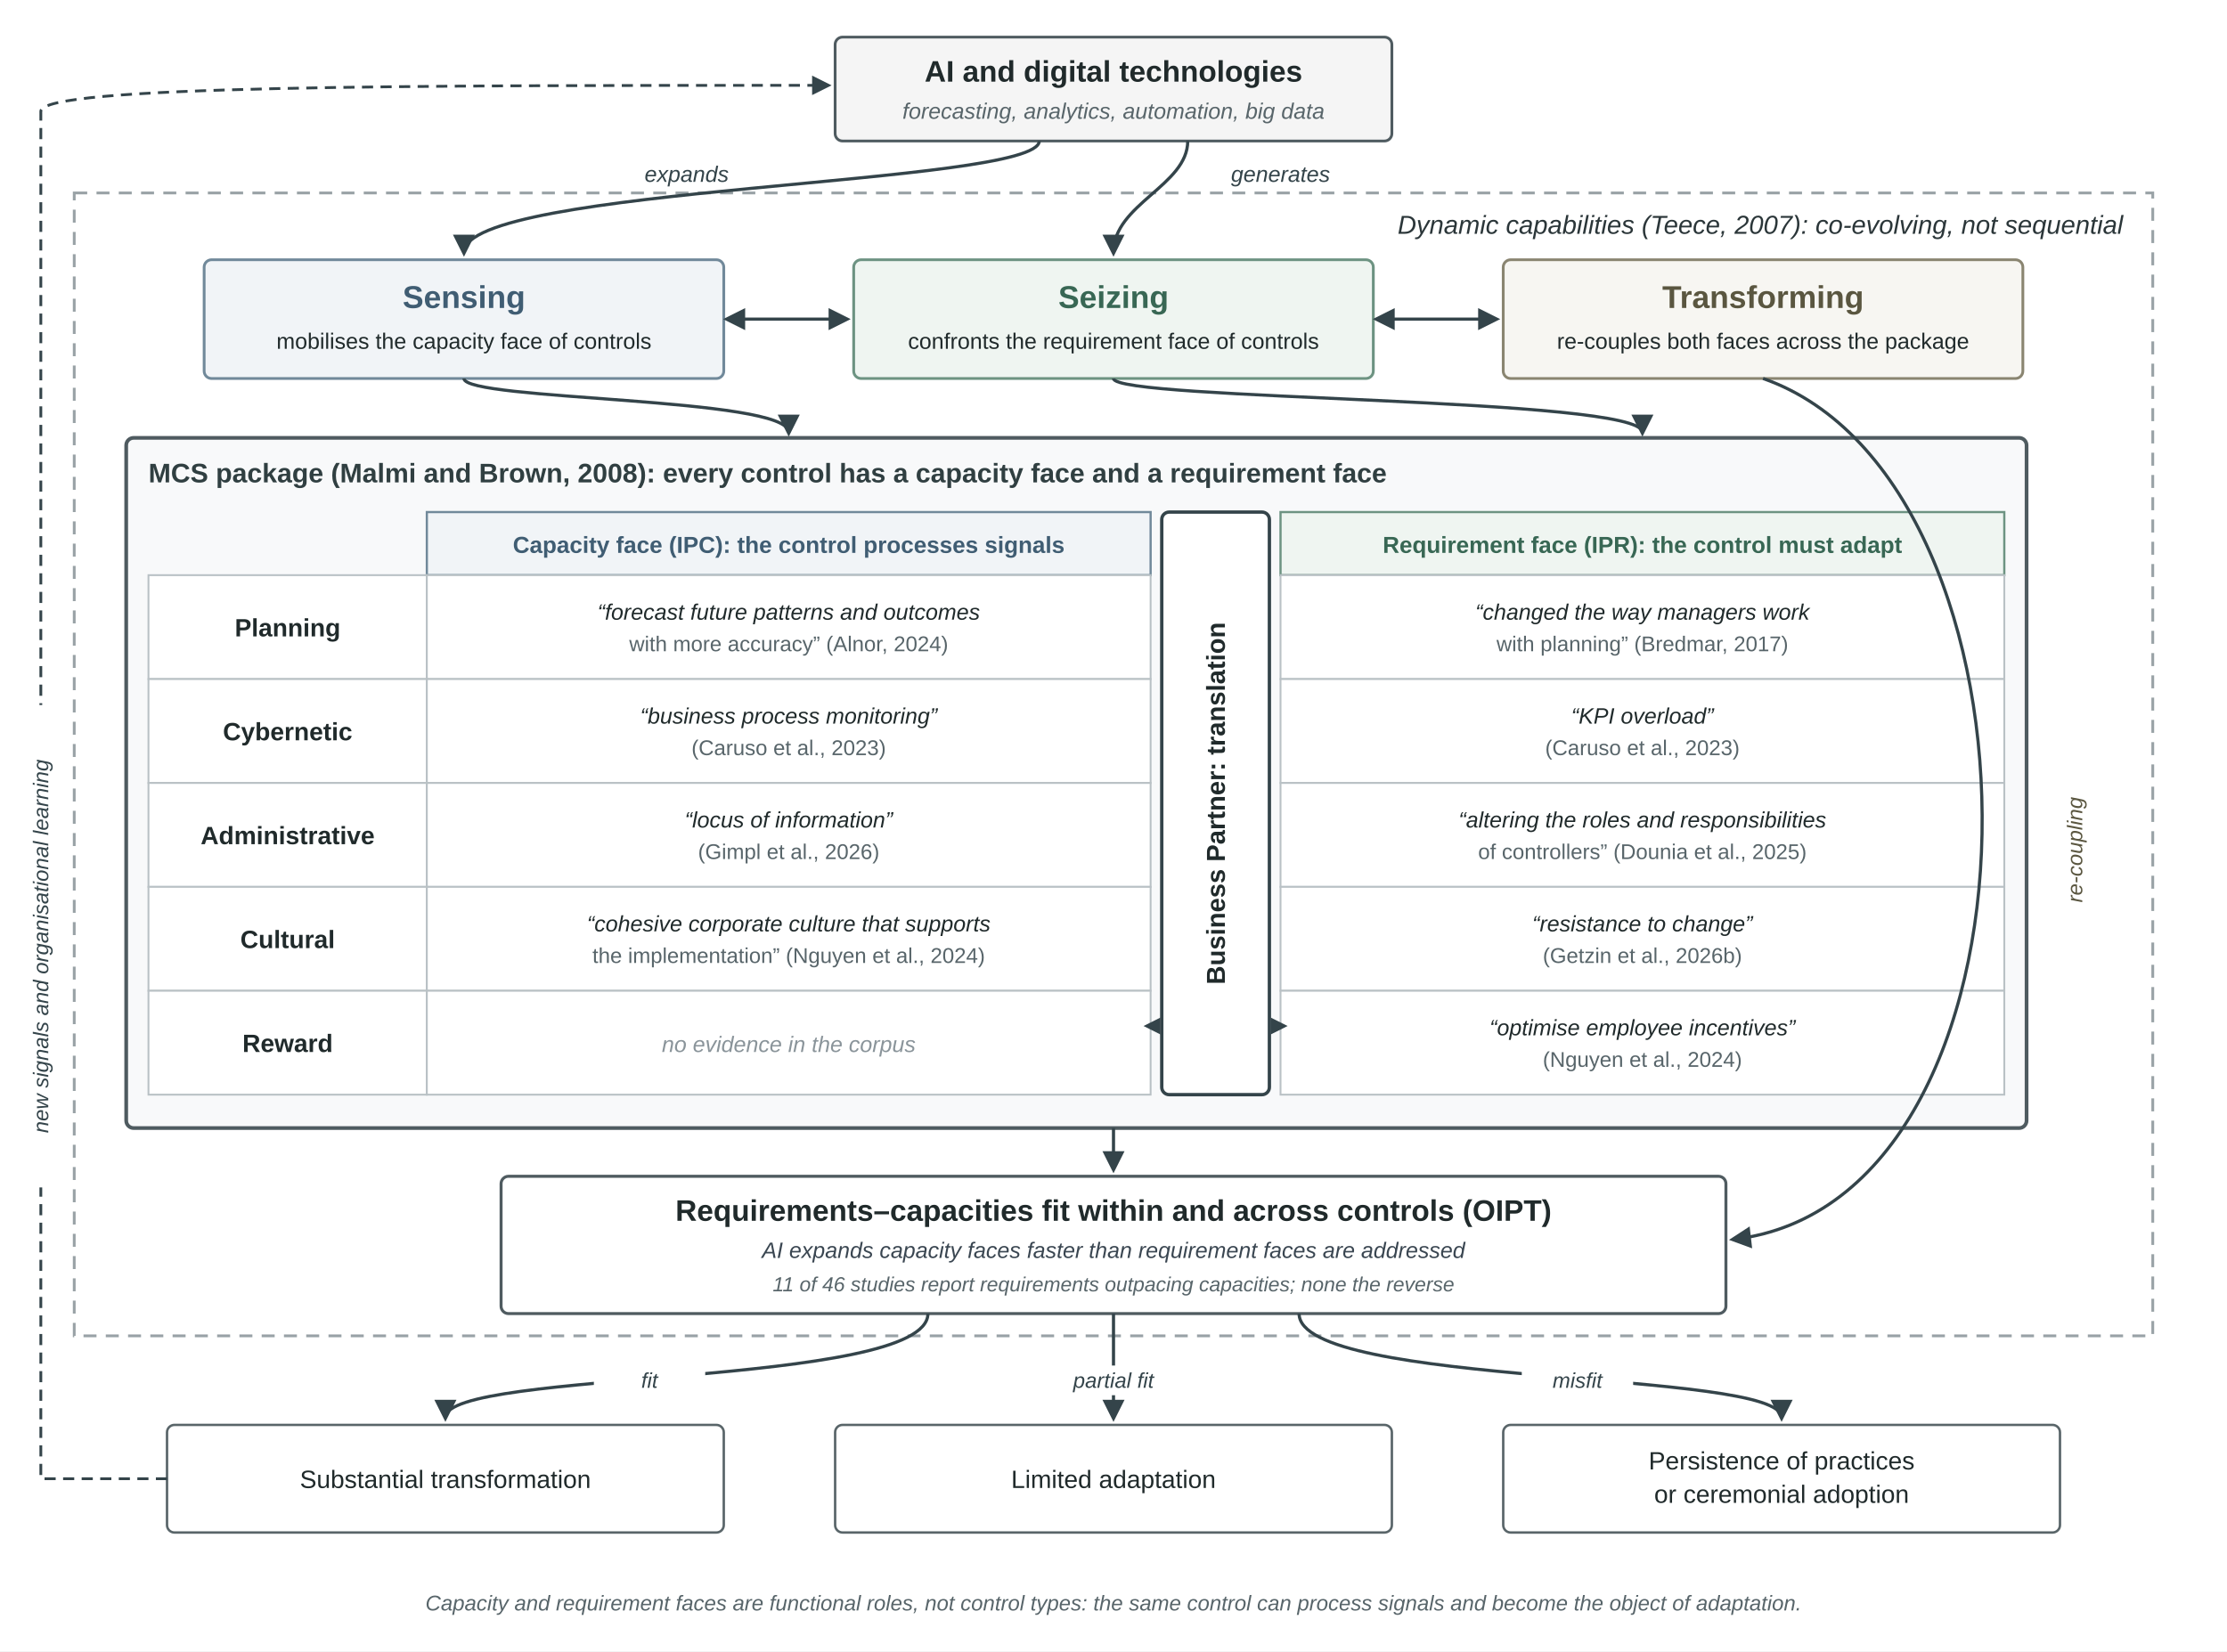
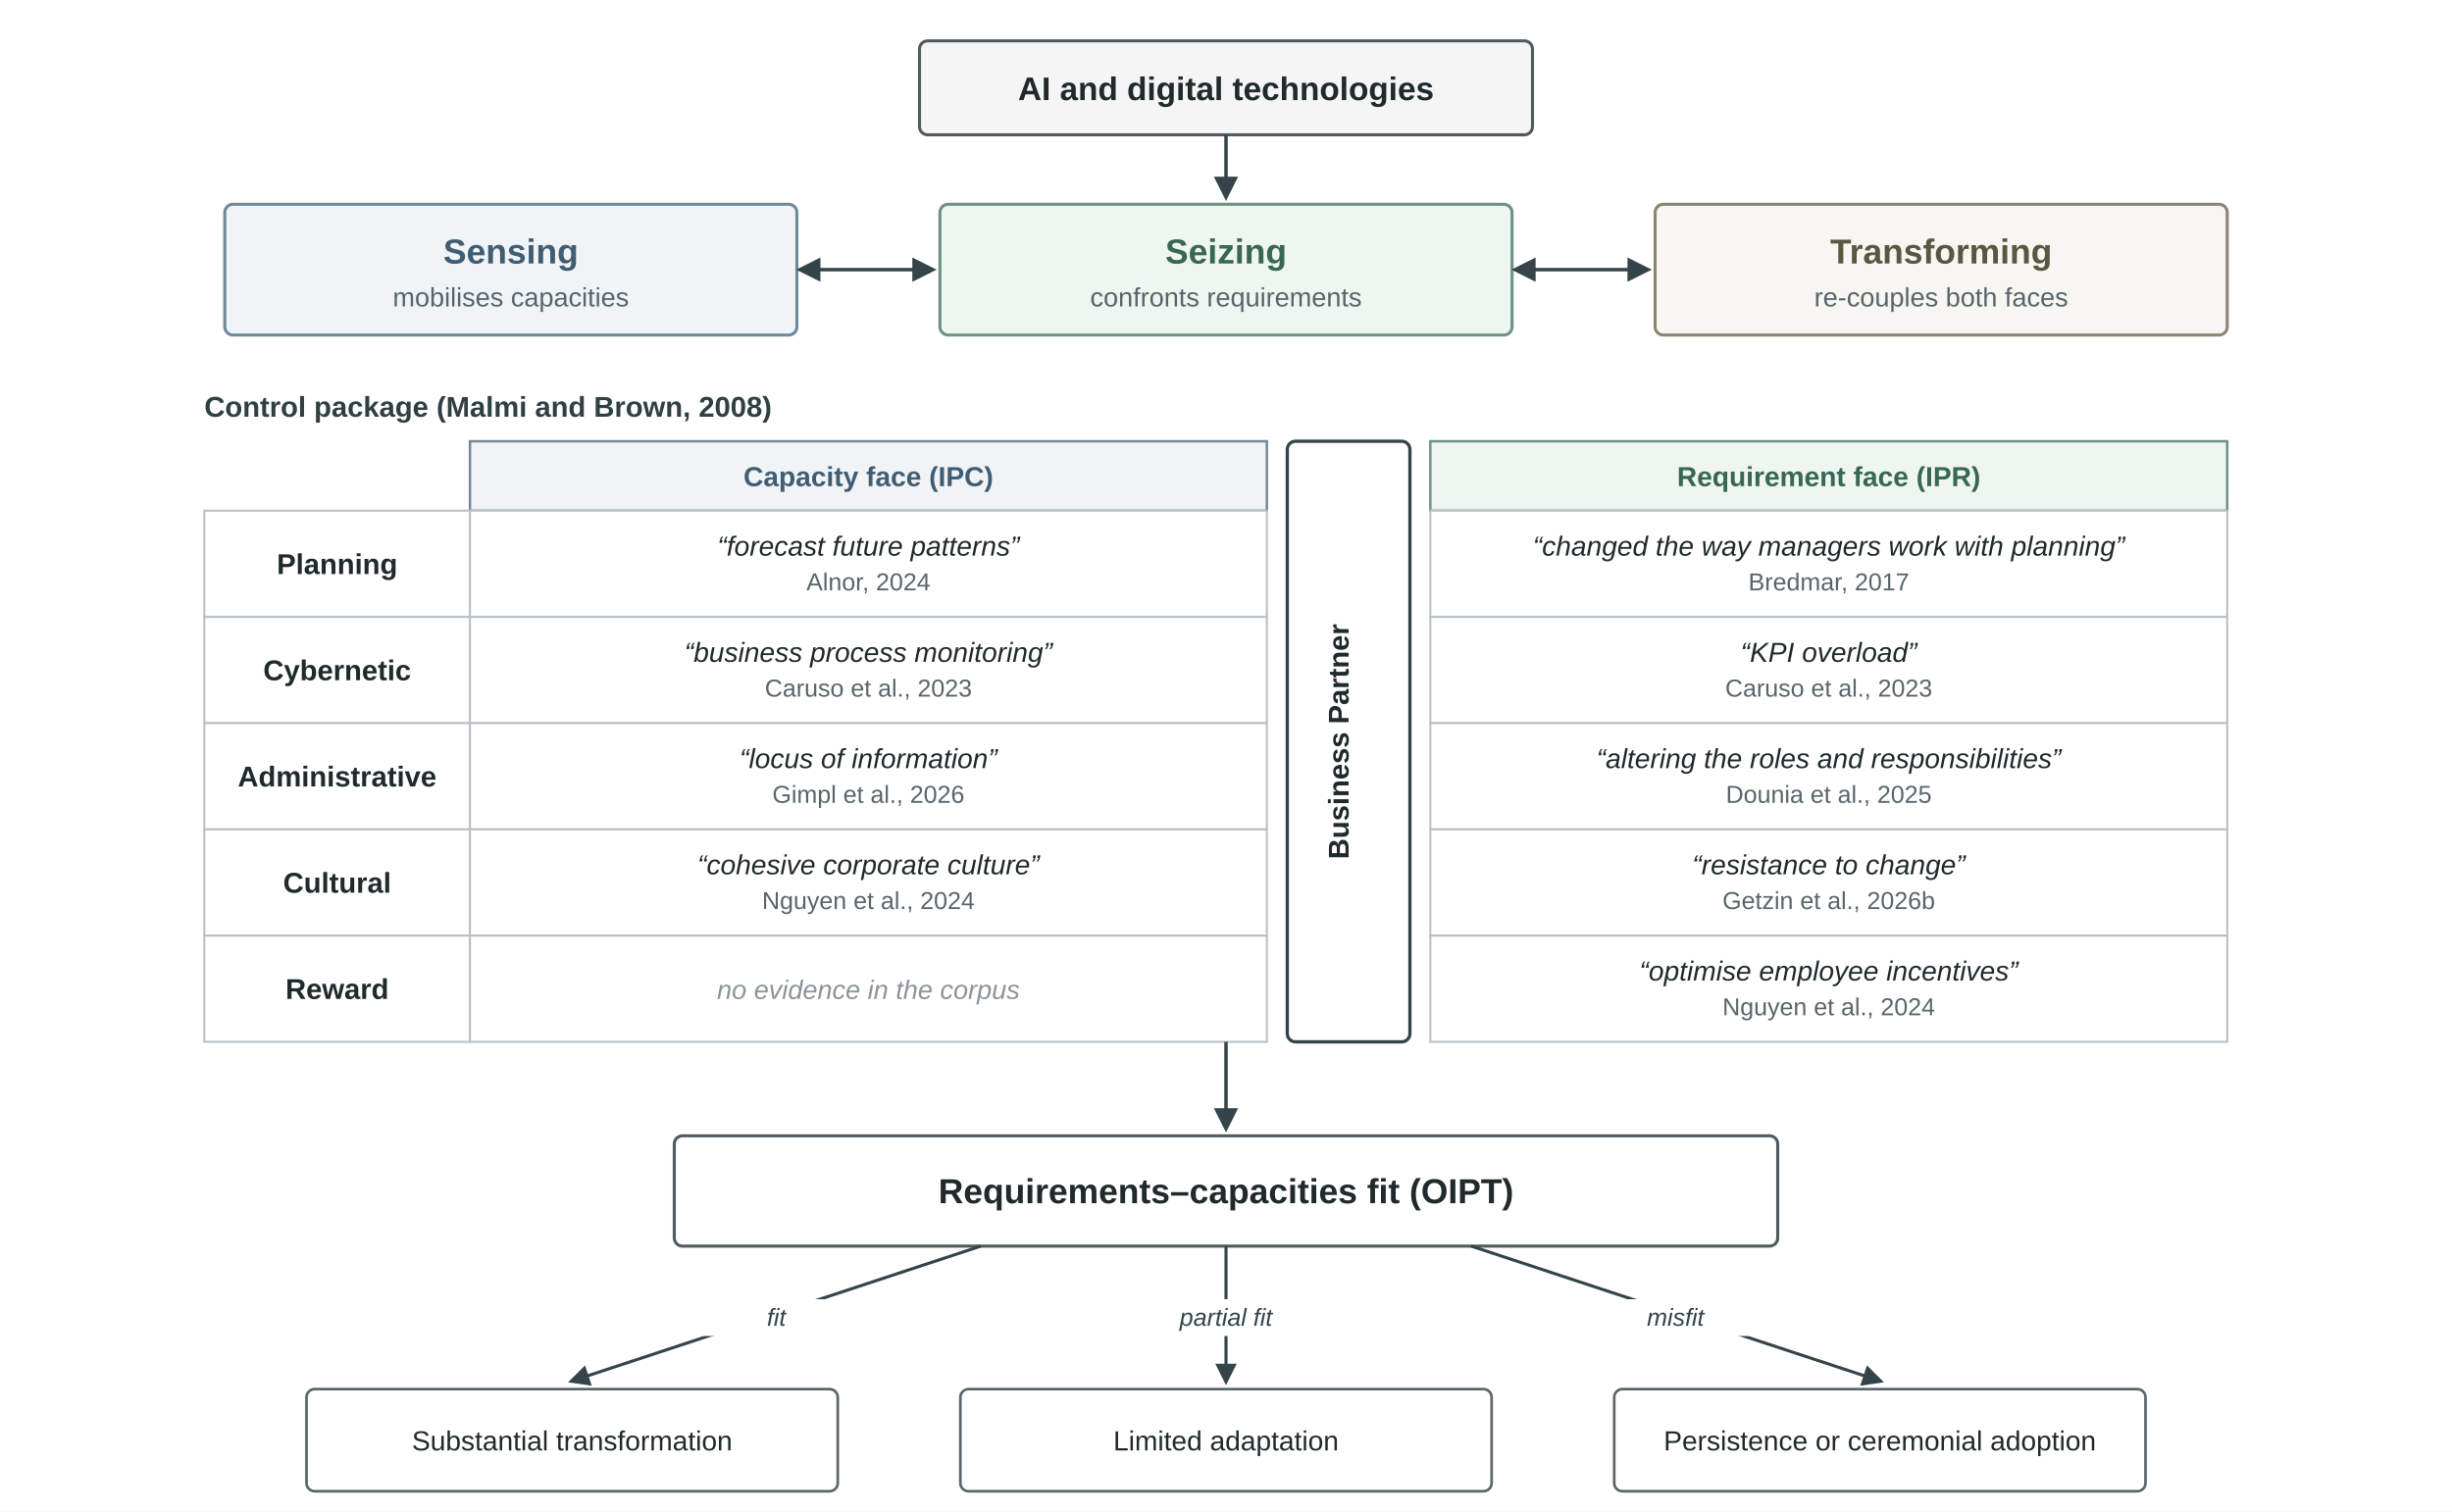
- <svg xmlns="http://www.w3.org/2000/svg" viewBox="0 0 1200 890" font-family="Arial, Helvetica, sans-serif">
+ <svg xmlns="http://www.w3.org/2000/svg" viewBox="0 0 1200 740" font-family="Arial, Helvetica, sans-serif">
  <defs>
    <marker id="a" viewBox="0 0 10 10" refX="8" refY="5" markerWidth="7" markerHeight="7" orient="auto-start-reverse">
      <path d="M0 0L10 5L0 10z" fill="#34444a" />
    </marker>
  </defs>
-   <rect width="1200" height="890" fill="#fff" />
-   <rect x="450" y="20" width="300" height="56" rx="4" fill="#f5f5f5" stroke="#4f5b60" stroke-width="1.5" />
-   <text x="600" y="44" font-size="16" font-weight="bold" font-style="normal" text-anchor="middle" fill="#202a2b">AI and digital technologies</text>
-   <text x="600" y="64" font-size="12" font-weight="normal" font-style="italic" text-anchor="middle" fill="#58656a">forecasting, analytics, automation, big data</text>
-   <rect x="40" y="104" width="1120" height="616" rx="0" fill="none" stroke="#99a2a6" stroke-width="1.5" stroke-dasharray="7 5" />
-   <text x="1144" y="126" font-size="14" font-weight="normal" font-style="italic" text-anchor="end" fill="#2b3639">Dynamic capabilities (Teece, 2007): co-evolving, not sequential</text>
-   <rect x="110" y="140" width="280" height="64" rx="4" fill="#f1f4f7" stroke="#71899a" stroke-width="1.5" />
-   <text x="250" y="166" font-size="17" font-weight="bold" font-style="normal" text-anchor="middle" fill="#405d73">Sensing</text>
-   <text x="250" y="188" font-size="12" font-weight="normal" font-style="normal" text-anchor="middle" fill="#202a2b">mobilises the capacity face of controls</text>
-   <rect x="460" y="140" width="280" height="64" rx="4" fill="#eff5f1" stroke="#6d9382" stroke-width="1.5" />
-   <text x="600" y="166" font-size="17" font-weight="bold" font-style="normal" text-anchor="middle" fill="#386754">Seizing</text>
-   <text x="600" y="188" font-size="12" font-weight="normal" font-style="normal" text-anchor="middle" fill="#202a2b">confronts the requirement face of controls</text>
-   <rect x="810" y="140" width="280" height="64" rx="4" fill="#f7f6f2" stroke="#8a8571" stroke-width="1.5" />
-   <text x="950" y="166" font-size="17" font-weight="bold" font-style="normal" text-anchor="middle" fill="#5a5640">Transforming</text>
-   <text x="950" y="188" font-size="12" font-weight="normal" font-style="normal" text-anchor="middle" fill="#202a2b">re-couples both faces across the package</text>
-   <path d="M392 172 H456" stroke="#34444a" stroke-width="1.7" fill="none" marker-start="url(#a)" marker-end="url(#a)" />
-   <path d="M742 172 H806" stroke="#34444a" stroke-width="1.7" fill="none" marker-start="url(#a)" marker-end="url(#a)" />
-   <path d="M560 76 C560 100 250 100 250 136" stroke="#34444a" stroke-width="1.7" fill="none" marker-end="url(#a)" />
-   <text x="370" y="98" font-size="12" font-weight="normal" font-style="italic" text-anchor="middle" fill="#34444a">expands</text>
-   <path d="M640 76 C640 100 600 110 600 136" stroke="#34444a" stroke-width="1.7" fill="none" marker-end="url(#a)" />
-   <text x="690" y="98" font-size="12" font-weight="normal" font-style="italic" text-anchor="middle" fill="#34444a">generates</text>
-   <rect x="68" y="236" width="1024" height="372" rx="4" fill="#f8f9fa" stroke="#4f5b60" stroke-width="2" />
-   <text x="80" y="260" font-size="14.5" font-weight="bold" font-style="normal" text-anchor="start" fill="#303f41">MCS package (Malmi and Brown, 2008): every control has a capacity face and a requirement face</text>
-   <rect x="230" y="276" width="390" height="34" rx="0" fill="#f1f4f7" stroke="#71899a" stroke-width="1.2" />
-   <text x="425.0" y="298" font-size="12.5" font-weight="bold" font-style="normal" text-anchor="middle" fill="#405d73">Capacity face (IPC): the control processes signals</text>
-   <rect x="690" y="276" width="390" height="34" rx="0" fill="#eff5f1" stroke="#6d9382" stroke-width="1.2" />
-   <text x="885.0" y="298" font-size="12.5" font-weight="bold" font-style="normal" text-anchor="middle" fill="#386754">Requirement face (IPR): the control must adapt</text>
-   <rect x="80" y="310" width="150" height="56" rx="0" fill="#fff" stroke="#b9c1c5" stroke-width="1" />
-   <text x="155.0" y="343.0" font-size="13.5" font-weight="bold" font-style="normal" text-anchor="middle" fill="#202a2b">Planning</text>
-   <rect x="230" y="310" width="390" height="56" rx="0" fill="#fff" stroke="#b9c1c5" stroke-width="1" />
-   <rect x="690" y="310" width="390" height="56" rx="0" fill="#fff" stroke="#b9c1c5" stroke-width="1" />
-   <text x="425.0" y="334" font-size="12" font-weight="normal" font-style="italic" text-anchor="middle" fill="#202a2b">“forecast future patterns and outcomes</text>
-   <text x="425.0" y="351" font-size="11.5" font-weight="normal" font-style="normal" text-anchor="middle" fill="#58656a">with more accuracy” (Alnor, 2024)</text>
-   <text x="885.0" y="334" font-size="12" font-weight="normal" font-style="italic" text-anchor="middle" fill="#202a2b">“changed the way managers work</text>
-   <text x="885.0" y="351" font-size="11.5" font-weight="normal" font-style="normal" text-anchor="middle" fill="#58656a">with planning” (Bredmar, 2017)</text>
-   <rect x="80" y="366" width="150" height="56" rx="0" fill="#fff" stroke="#b9c1c5" stroke-width="1" />
-   <text x="155.0" y="399.0" font-size="13.5" font-weight="bold" font-style="normal" text-anchor="middle" fill="#202a2b">Cybernetic</text>
-   <rect x="230" y="366" width="390" height="56" rx="0" fill="#fff" stroke="#b9c1c5" stroke-width="1" />
-   <rect x="690" y="366" width="390" height="56" rx="0" fill="#fff" stroke="#b9c1c5" stroke-width="1" />
-   <text x="425.0" y="390" font-size="12" font-weight="normal" font-style="italic" text-anchor="middle" fill="#202a2b">“business process monitoring”</text>
-   <text x="425.0" y="407" font-size="11.5" font-weight="normal" font-style="normal" text-anchor="middle" fill="#58656a">(Caruso et al., 2023)</text>
-   <text x="885.0" y="390" font-size="12" font-weight="normal" font-style="italic" text-anchor="middle" fill="#202a2b">“KPI overload”</text>
-   <text x="885.0" y="407" font-size="11.5" font-weight="normal" font-style="normal" text-anchor="middle" fill="#58656a">(Caruso et al., 2023)</text>
-   <rect x="80" y="422" width="150" height="56" rx="0" fill="#fff" stroke="#b9c1c5" stroke-width="1" />
-   <text x="155.0" y="455.0" font-size="13.5" font-weight="bold" font-style="normal" text-anchor="middle" fill="#202a2b">Administrative</text>
-   <rect x="230" y="422" width="390" height="56" rx="0" fill="#fff" stroke="#b9c1c5" stroke-width="1" />
-   <rect x="690" y="422" width="390" height="56" rx="0" fill="#fff" stroke="#b9c1c5" stroke-width="1" />
-   <text x="425.0" y="446" font-size="12" font-weight="normal" font-style="italic" text-anchor="middle" fill="#202a2b">“locus of information”</text>
-   <text x="425.0" y="463" font-size="11.5" font-weight="normal" font-style="normal" text-anchor="middle" fill="#58656a">(Gimpl et al., 2026)</text>
-   <text x="885.0" y="446" font-size="12" font-weight="normal" font-style="italic" text-anchor="middle" fill="#202a2b">“altering the roles and responsibilities</text>
-   <text x="885.0" y="463" font-size="11.5" font-weight="normal" font-style="normal" text-anchor="middle" fill="#58656a">of controllers” (Dounia et al., 2025)</text>
-   <rect x="80" y="478" width="150" height="56" rx="0" fill="#fff" stroke="#b9c1c5" stroke-width="1" />
-   <text x="155.0" y="511.0" font-size="13.5" font-weight="bold" font-style="normal" text-anchor="middle" fill="#202a2b">Cultural</text>
-   <rect x="230" y="478" width="390" height="56" rx="0" fill="#fff" stroke="#b9c1c5" stroke-width="1" />
-   <rect x="690" y="478" width="390" height="56" rx="0" fill="#fff" stroke="#b9c1c5" stroke-width="1" />
-   <text x="425.0" y="502" font-size="12" font-weight="normal" font-style="italic" text-anchor="middle" fill="#202a2b">“cohesive corporate culture that supports</text>
-   <text x="425.0" y="519" font-size="11.5" font-weight="normal" font-style="normal" text-anchor="middle" fill="#58656a">the implementation” (Nguyen et al., 2024)</text>
-   <text x="885.0" y="502" font-size="12" font-weight="normal" font-style="italic" text-anchor="middle" fill="#202a2b">“resistance to change”</text>
-   <text x="885.0" y="519" font-size="11.5" font-weight="normal" font-style="normal" text-anchor="middle" fill="#58656a">(Getzin et al., 2026b)</text>
-   <rect x="80" y="534" width="150" height="56" rx="0" fill="#fff" stroke="#b9c1c5" stroke-width="1" />
-   <text x="155.0" y="567.0" font-size="13.5" font-weight="bold" font-style="normal" text-anchor="middle" fill="#202a2b">Reward</text>
-   <rect x="230" y="534" width="390" height="56" rx="0" fill="#fff" stroke="#b9c1c5" stroke-width="1" />
-   <rect x="690" y="534" width="390" height="56" rx="0" fill="#fff" stroke="#b9c1c5" stroke-width="1" />
-   <text x="425.0" y="567.0" font-size="12" font-weight="normal" font-style="italic" text-anchor="middle" fill="#8a949a">no evidence in the corpus</text>
-   <text x="885.0" y="558" font-size="12" font-weight="normal" font-style="italic" text-anchor="middle" fill="#202a2b">“optimise employee incentives”</text>
-   <text x="885.0" y="575" font-size="11.5" font-weight="normal" font-style="normal" text-anchor="middle" fill="#58656a">(Nguyen et al., 2024)</text>
-   <rect x="626" y="276" width="58" height="314" rx="4" fill="#ffffff" stroke="#34444a" stroke-width="1.8" />
-   <text x="660.0" y="433.0" font-size="14" font-weight="bold" font-style="normal" text-anchor="middle" fill="#202a2b" transform="rotate(-90 660.0 433.0)">Business Partner: translation</text>
-   <path d="M624 553.0 H618" stroke="#34444a" stroke-width="1.3" fill="none" marker-end="url(#a)" />
-   <path d="M686 553.0 H692" stroke="#34444a" stroke-width="1.3" fill="none" marker-end="url(#a)" />
-   <path d="M250 204 C250 216 425.0 214 425.0 233" stroke="#34444a" stroke-width="1.7" fill="none" marker-end="url(#a)" />
-   <path d="M600 204 C600 216 885.0 214 885.0 233" stroke="#34444a" stroke-width="1.7" fill="none" marker-end="url(#a)" />
-   <rect x="270" y="634" width="660" height="74" rx="4" fill="#fff" stroke="#4f5b60" stroke-width="1.6" />
-   <text x="600" y="658" font-size="16" font-weight="bold" font-style="normal" text-anchor="middle" fill="#202a2b">Requirements–capacities fit within and across controls (OIPT)</text>
-   <text x="600" y="678" font-size="12" font-weight="normal" font-style="italic" text-anchor="middle" fill="#3a4651">AI expands capacity faces faster than requirement faces are addressed</text>
-   <text x="600" y="696" font-size="11" font-weight="normal" font-style="italic" text-anchor="middle" fill="#58656a">11 of 46 studies report requirements outpacing capacities; none the reverse</text>
-   <path d="M600 608 V630" stroke="#34444a" stroke-width="1.7" fill="none" marker-end="url(#a)" />
-   <path d="M950 204 C1110 260 1110 648 934 668" stroke="#34444a" stroke-width="1.7" fill="none" marker-end="url(#a)" />
-   <text x="1122" y="458" font-size="11.5" font-weight="normal" font-style="italic" text-anchor="middle" fill="#5a5640" transform="rotate(-90 1122 458)">re-coupling</text>
-   <rect x="90" y="768" width="300" height="58" rx="4" fill="#fff" stroke="#596569" stroke-width="1.3" />
-   <text x="240" y="802" font-size="13.5" font-weight="normal" font-style="normal" text-anchor="middle" fill="#202a2b">Substantial transformation</text>
-   <rect x="450" y="768" width="300" height="58" rx="4" fill="#fff" stroke="#596569" stroke-width="1.3" />
-   <text x="600" y="802" font-size="13.5" font-weight="normal" font-style="normal" text-anchor="middle" fill="#202a2b">Limited adaptation</text>
-   <rect x="810" y="768" width="300" height="58" rx="4" fill="#fff" stroke="#596569" stroke-width="1.3" />
-   <text x="960" y="792" font-size="13.5" font-weight="normal" font-style="normal" text-anchor="middle" fill="#202a2b">Persistence of practices</text>
-   <text x="960" y="810" font-size="13.5" font-weight="normal" font-style="normal" text-anchor="middle" fill="#202a2b">or ceremonial adoption</text>
-   <path d="M500 708 C500 748 240 738 240 764" stroke="#34444a" stroke-width="1.7" fill="none" marker-end="url(#a)" />
-   <path d="M600 708 V764" stroke="#34444a" stroke-width="1.7" fill="none" marker-end="url(#a)" />
-   <path d="M700 708 C700 748 960 738 960 764" stroke="#34444a" stroke-width="1.7" fill="none" marker-end="url(#a)" />
-   <rect x="320" y="736" width="60" height="16" fill="#fff" />
-   <text x="350" y="748" font-size="11.5" font-weight="normal" font-style="italic" text-anchor="middle" fill="#34444a">fit</text>
-   <rect x="570" y="736" width="60" height="16" fill="#fff" />
-   <text x="600" y="748" font-size="11.5" font-weight="normal" font-style="italic" text-anchor="middle" fill="#34444a">partial fit</text>
-   <rect x="820" y="736" width="60" height="16" fill="#fff" />
-   <text x="850" y="748" font-size="11.5" font-weight="normal" font-style="italic" text-anchor="middle" fill="#34444a">misfit</text>
-   <path d="M90 797 H22 V60 C22 46 220 46 446 46" stroke="#34444a" stroke-width="1.5" fill="none" stroke-dasharray="6 4" marker-end="url(#a)" />
-   <rect x="12" y="380" width="20" height="260" fill="#fff" />
-   <text x="26" y="510" font-size="11.5" font-weight="normal" font-style="italic" text-anchor="middle" fill="#34444a" transform="rotate(-90 26 510)">new signals and organisational learning</text>
-   <text x="600" y="868" font-size="11.5" font-weight="normal" font-style="italic" text-anchor="middle" fill="#58656a">Capacity and requirement faces are functional roles, not control types: the same control can process signals and become the object of adaptation.</text>
+   <rect width="1200" height="740" fill="#fff" />
+   <rect x="450" y="20" width="300" height="46" rx="4" fill="#f5f5f5" stroke="#4f5b60" stroke-width="1.5" />
+   <text x="600.0" y="49.0" font-size="16" font-weight="bold" text-anchor="middle" fill="#202a2b">AI and digital technologies</text>
+   <path d="M600 66V96" stroke="#34444a" stroke-width="1.7" marker-end="url(#a)" />
+   <rect x="110" y="100" width="280" height="64" rx="4" fill="#f1f4f7" stroke="#71899a" stroke-width="1.5" />
+   <text x="250.0" y="129.0" font-size="17" font-weight="bold" text-anchor="middle" fill="#405d73">Sensing</text>
+   <text x="250.0" y="150.0" font-size="13" text-anchor="middle" fill="#58656a">mobilises capacities</text>
+   <rect x="460" y="100" width="280" height="64" rx="4" fill="#eff5f1" stroke="#6d9382" stroke-width="1.5" />
+   <text x="600.0" y="129.0" font-size="17" font-weight="bold" text-anchor="middle" fill="#386754">Seizing</text>
+   <text x="600.0" y="150.0" font-size="13" text-anchor="middle" fill="#58656a">confronts requirements</text>
+   <rect x="810" y="100" width="280" height="64" rx="4" fill="#f7f6f2" stroke="#8a8571" stroke-width="1.5" />
+   <text x="950.0" y="129.0" font-size="17" font-weight="bold" text-anchor="middle" fill="#5a5640">Transforming</text>
+   <text x="950.0" y="150.0" font-size="13" text-anchor="middle" fill="#58656a">re-couples both faces</text>
+   <path d="M392 132H456" stroke="#34444a" stroke-width="1.7" marker-start="url(#a)" marker-end="url(#a)" />
+   <path d="M742 132H806" stroke="#34444a" stroke-width="1.7" marker-start="url(#a)" marker-end="url(#a)" />
+   <text x="100" y="204" font-size="14" font-weight="bold" fill="#303f41">Control package (Malmi and Brown, 2008)</text>
+   <rect x="230" y="216" width="390" height="34" fill="#f1f4f7" stroke="#71899a" stroke-width="1.2" />
+   <text x="425" y="238" font-size="13.5" font-weight="bold" text-anchor="middle" fill="#405d73">Capacity face (IPC)</text>
+   <rect x="700" y="216" width="390" height="34" fill="#eff5f1" stroke="#6d9382" stroke-width="1.2" />
+   <text x="895" y="238" font-size="13.5" font-weight="bold" text-anchor="middle" fill="#386754">Requirement face (IPR)</text>
+   <rect x="100" y="250" width="130" height="52" fill="#fff" stroke="#b9c1c5" />
+   <text x="165" y="281.0" font-size="14" font-weight="bold" text-anchor="middle" fill="#202a2b">Planning</text>
+   <rect x="230" y="250" width="390" height="52" fill="#fff" stroke="#b9c1c5" />
+   <text x="425" y="272" font-size="13.5" font-style="italic" text-anchor="middle" fill="#202a2b">“forecast future patterns”</text>
+   <text x="425" y="289" font-size="12" text-anchor="middle" fill="#58656a">Alnor, 2024</text>
+   <rect x="700" y="250" width="390" height="52" fill="#fff" stroke="#b9c1c5" />
+   <text x="895" y="272" font-size="13.5" font-style="italic" text-anchor="middle" fill="#202a2b">“changed the way managers work with planning”</text>
+   <text x="895" y="289" font-size="12" text-anchor="middle" fill="#58656a">Bredmar, 2017</text>
+   <rect x="100" y="302" width="130" height="52" fill="#fff" stroke="#b9c1c5" />
+   <text x="165" y="333.0" font-size="14" font-weight="bold" text-anchor="middle" fill="#202a2b">Cybernetic</text>
+   <rect x="230" y="302" width="390" height="52" fill="#fff" stroke="#b9c1c5" />
+   <text x="425" y="324" font-size="13.5" font-style="italic" text-anchor="middle" fill="#202a2b">“business process monitoring”</text>
+   <text x="425" y="341" font-size="12" text-anchor="middle" fill="#58656a">Caruso et al., 2023</text>
+   <rect x="700" y="302" width="390" height="52" fill="#fff" stroke="#b9c1c5" />
+   <text x="895" y="324" font-size="13.5" font-style="italic" text-anchor="middle" fill="#202a2b">“KPI overload”</text>
+   <text x="895" y="341" font-size="12" text-anchor="middle" fill="#58656a">Caruso et al., 2023</text>
+   <rect x="100" y="354" width="130" height="52" fill="#fff" stroke="#b9c1c5" />
+   <text x="165" y="385.0" font-size="14" font-weight="bold" text-anchor="middle" fill="#202a2b">Administrative</text>
+   <rect x="230" y="354" width="390" height="52" fill="#fff" stroke="#b9c1c5" />
+   <text x="425" y="376" font-size="13.5" font-style="italic" text-anchor="middle" fill="#202a2b">“locus of information”</text>
+   <text x="425" y="393" font-size="12" text-anchor="middle" fill="#58656a">Gimpl et al., 2026</text>
+   <rect x="700" y="354" width="390" height="52" fill="#fff" stroke="#b9c1c5" />
+   <text x="895" y="376" font-size="13.5" font-style="italic" text-anchor="middle" fill="#202a2b">“altering the roles and responsibilities”</text>
+   <text x="895" y="393" font-size="12" text-anchor="middle" fill="#58656a">Dounia et al., 2025</text>
+   <rect x="100" y="406" width="130" height="52" fill="#fff" stroke="#b9c1c5" />
+   <text x="165" y="437.0" font-size="14" font-weight="bold" text-anchor="middle" fill="#202a2b">Cultural</text>
+   <rect x="230" y="406" width="390" height="52" fill="#fff" stroke="#b9c1c5" />
+   <text x="425" y="428" font-size="13.5" font-style="italic" text-anchor="middle" fill="#202a2b">“cohesive corporate culture”</text>
+   <text x="425" y="445" font-size="12" text-anchor="middle" fill="#58656a">Nguyen et al., 2024</text>
+   <rect x="700" y="406" width="390" height="52" fill="#fff" stroke="#b9c1c5" />
+   <text x="895" y="428" font-size="13.5" font-style="italic" text-anchor="middle" fill="#202a2b">“resistance to change”</text>
+   <text x="895" y="445" font-size="12" text-anchor="middle" fill="#58656a">Getzin et al., 2026b</text>
+   <rect x="100" y="458" width="130" height="52" fill="#fff" stroke="#b9c1c5" />
+   <text x="165" y="489.0" font-size="14" font-weight="bold" text-anchor="middle" fill="#202a2b">Reward</text>
+   <rect x="230" y="458" width="390" height="52" fill="#fff" stroke="#b9c1c5" />
+   <text x="425" y="489.0" font-size="13" font-style="italic" text-anchor="middle" fill="#8a949a">no evidence in the corpus</text>
+   <rect x="700" y="458" width="390" height="52" fill="#fff" stroke="#b9c1c5" />
+   <text x="895" y="480" font-size="13.5" font-style="italic" text-anchor="middle" fill="#202a2b">“optimise employee incentives”</text>
+   <text x="895" y="497" font-size="12" text-anchor="middle" fill="#58656a">Nguyen et al., 2024</text>
+   <rect x="630" y="216" width="60" height="294" rx="4" fill="#fff" stroke="#34444a" stroke-width="1.6" />
+   <text x="660" y="363.0" font-size="14" font-weight="bold" text-anchor="middle" fill="#202a2b" transform="rotate(-90 660 363.0)">Business Partner</text>
+   <rect x="330" y="556" width="540" height="54" rx="4" fill="#fff" stroke="#4f5b60" stroke-width="1.5" />
+   <text x="600.0" y="589.0" font-size="17" font-weight="bold" text-anchor="middle" fill="#202a2b">Requirements–capacities fit (OIPT)</text>
+   <path d="M600 510V552" stroke="#34444a" stroke-width="1.7" marker-end="url(#a)" />
+   <rect x="150" y="680" width="260" height="50" rx="4" fill="#fff" stroke="#596569" stroke-width="1.3" />
+   <text x="280" y="710" font-size="13.5" text-anchor="middle" fill="#202a2b">Substantial transformation</text>
+   <path d="M480 610L280 676" stroke="#34444a" stroke-width="1.5" marker-end="url(#a)" />
+   <rect x="344.0" y="636.0" width="72" height="18" fill="#fff" />
+   <text x="380.0" y="649.0" font-size="12" font-style="italic" text-anchor="middle" fill="#34444a">fit</text>
+   <rect x="470" y="680" width="260" height="50" rx="4" fill="#fff" stroke="#596569" stroke-width="1.3" />
+   <text x="600" y="710" font-size="13.5" text-anchor="middle" fill="#202a2b">Limited adaptation</text>
+   <path d="M600 610L600 676" stroke="#34444a" stroke-width="1.5" marker-end="url(#a)" />
+   <rect x="564.0" y="636.0" width="72" height="18" fill="#fff" />
+   <text x="600.0" y="649.0" font-size="12" font-style="italic" text-anchor="middle" fill="#34444a">partial fit</text>
+   <rect x="790" y="680" width="260" height="50" rx="4" fill="#fff" stroke="#596569" stroke-width="1.3" />
+   <text x="920" y="710" font-size="13.5" text-anchor="middle" fill="#202a2b">Persistence or ceremonial adoption</text>
+   <path d="M720 610L920 676" stroke="#34444a" stroke-width="1.5" marker-end="url(#a)" />
+   <rect x="784.0" y="636.0" width="72" height="18" fill="#fff" />
+   <text x="820.0" y="649.0" font-size="12" font-style="italic" text-anchor="middle" fill="#34444a">misfit</text>
</svg>
